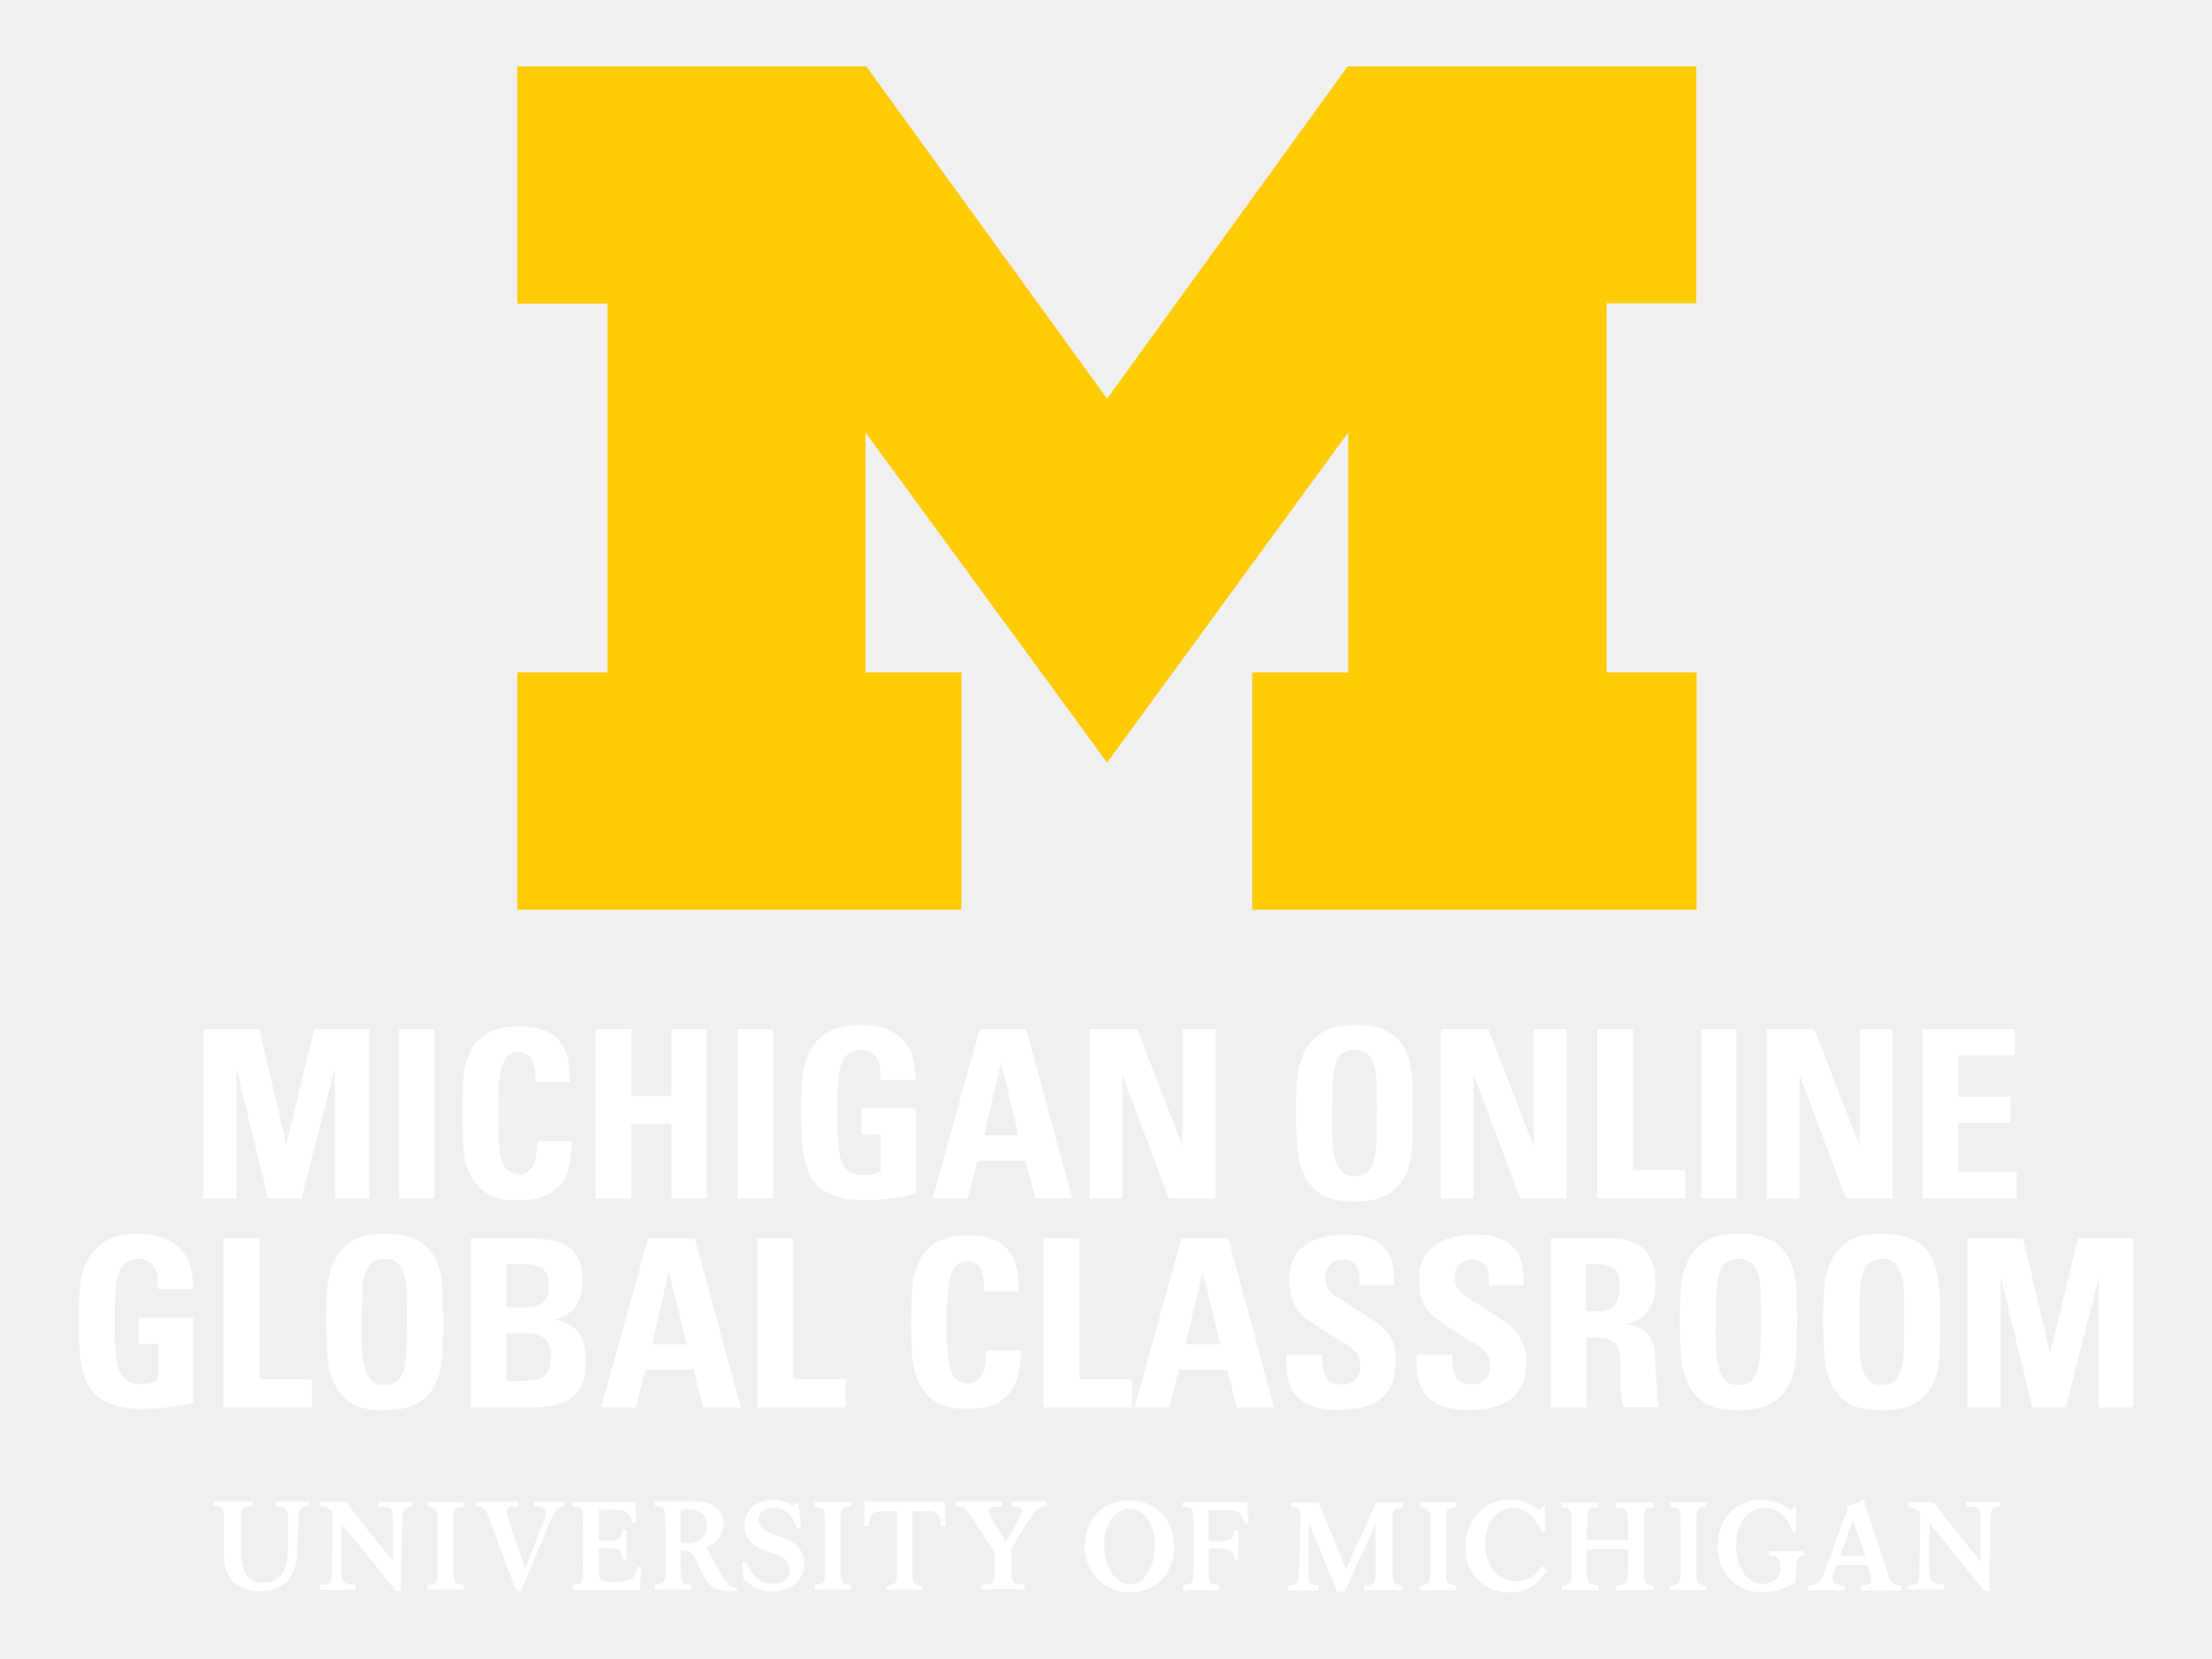
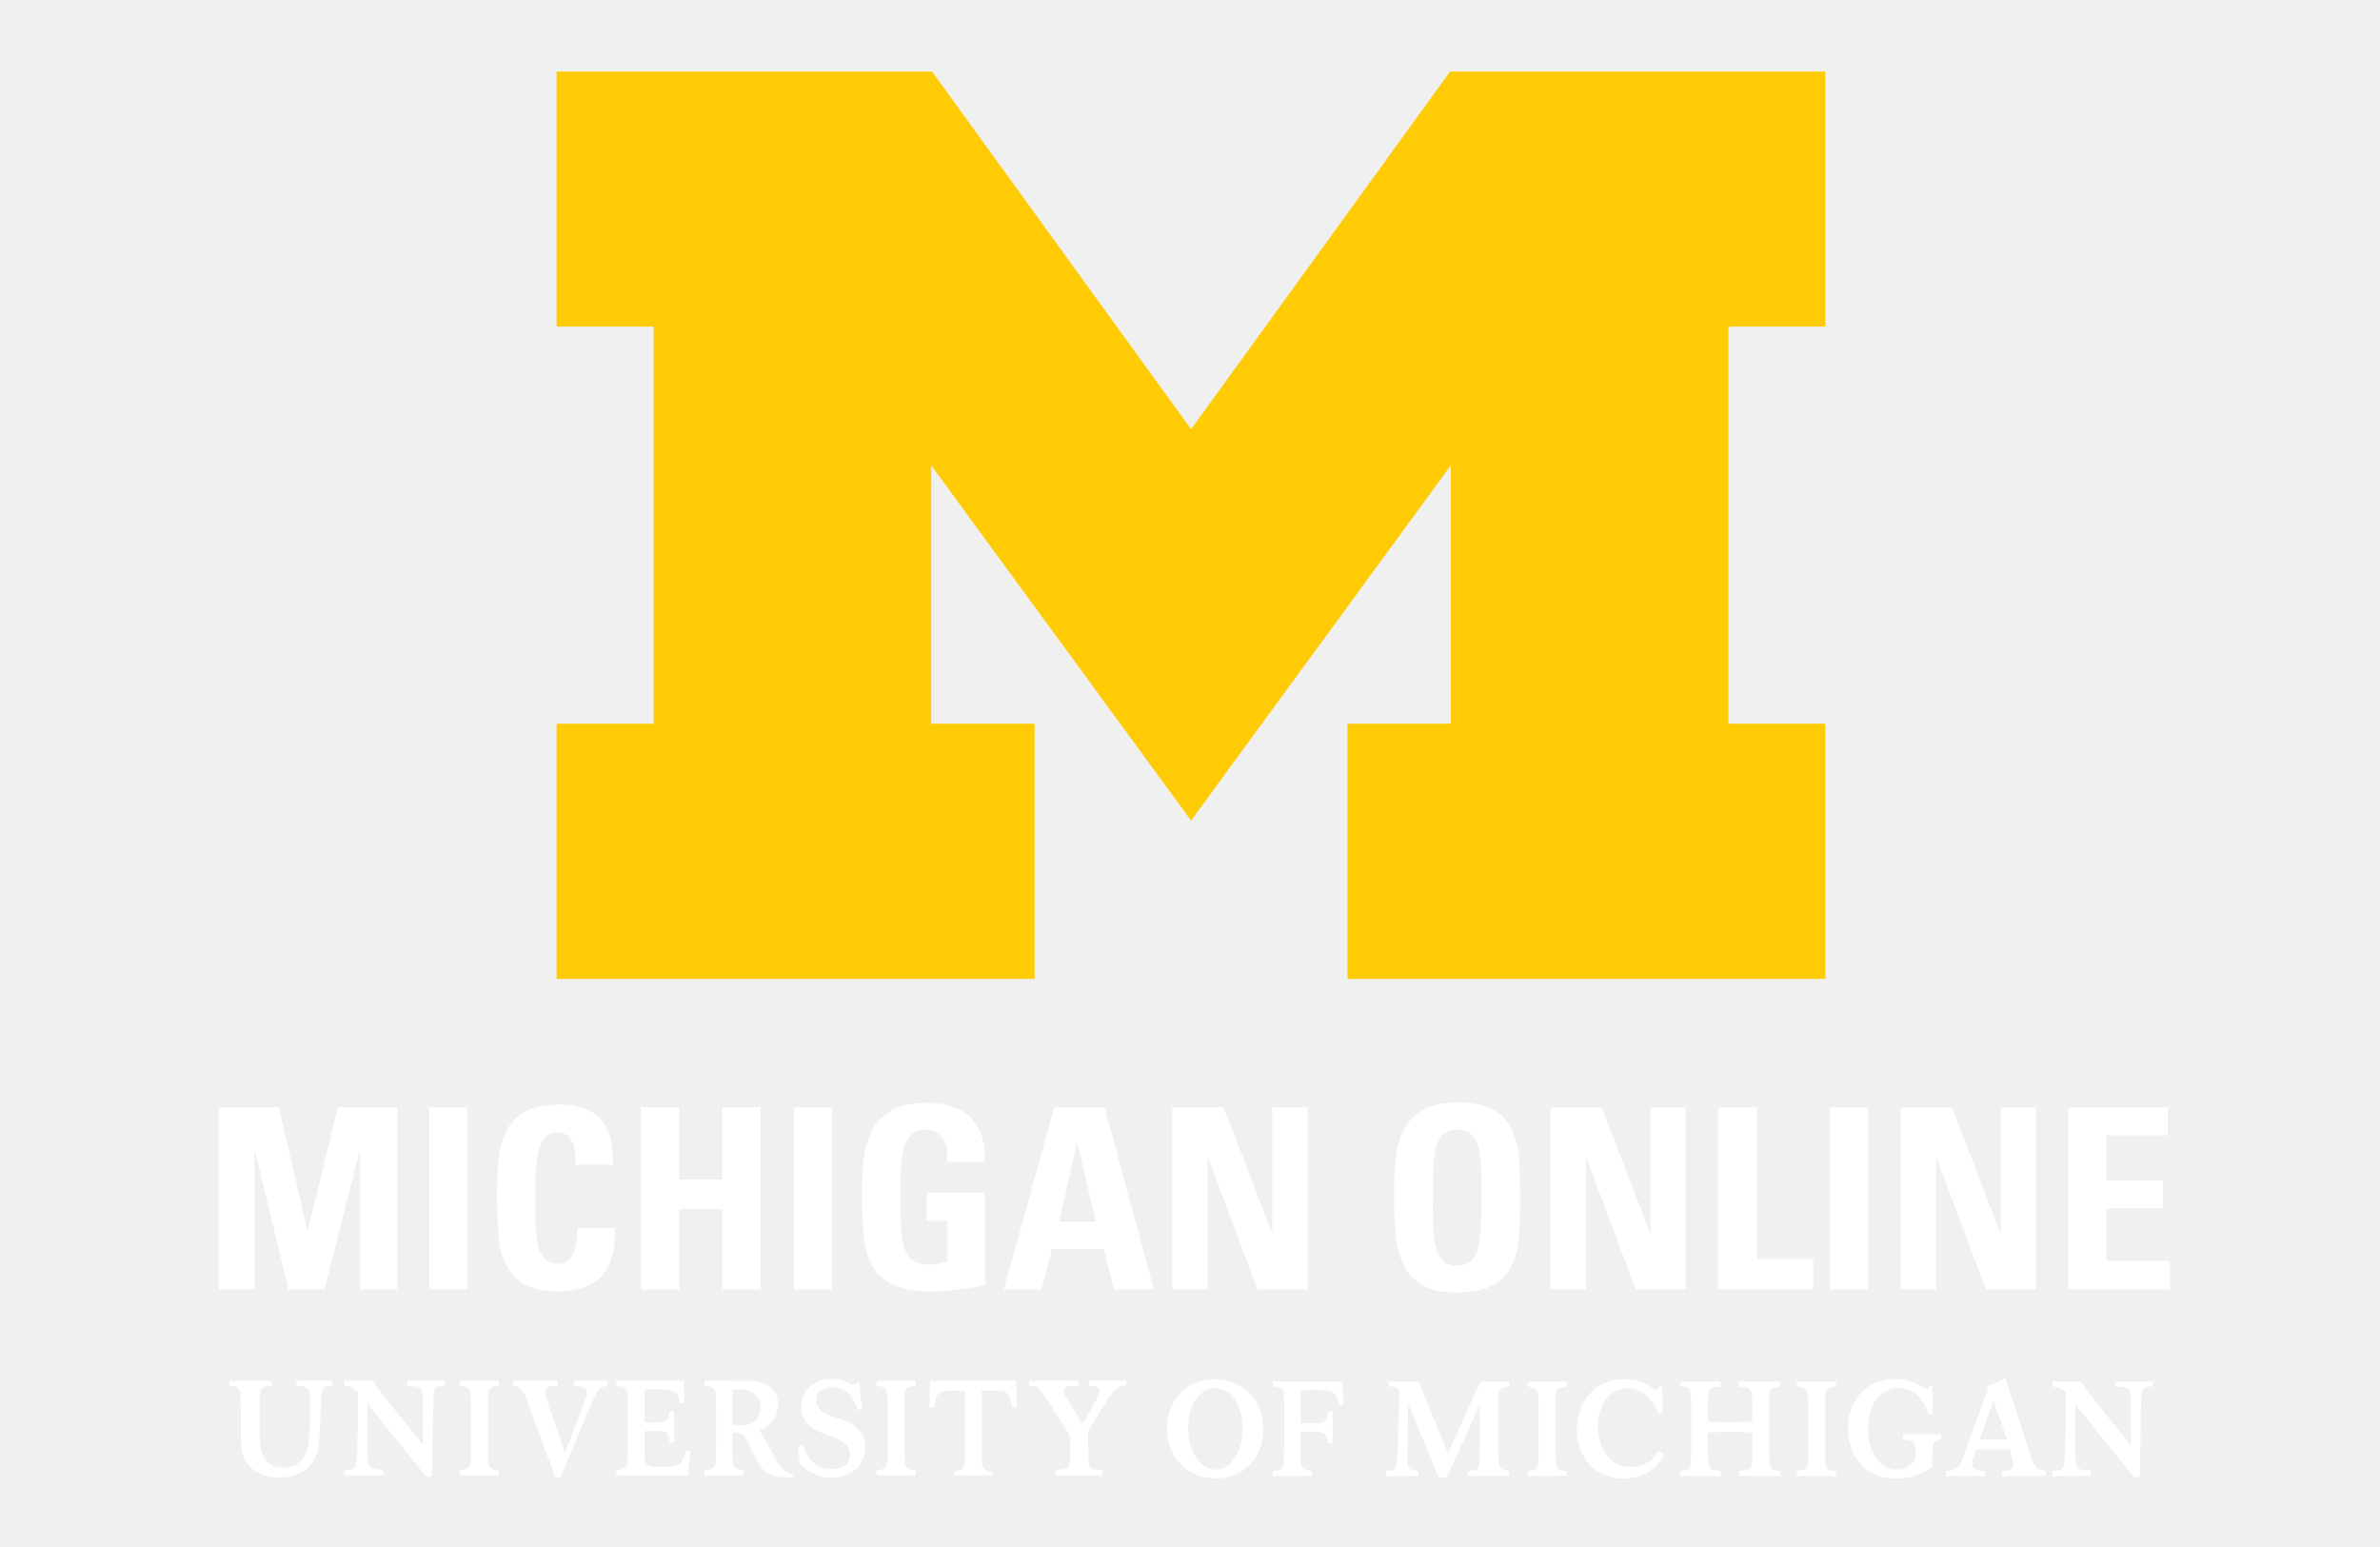
- <svg xmlns="http://www.w3.org/2000/svg" version="1.1" id="Layer_1" x="0px" y="0px" viewBox="0 0 80 60" style="enable-background:new 0 0 80 60;" xml:space="preserve">
-   <style type="text/css">
- 	.st0{fill:#FFFFFF;}
- 	.st1{fill:#FFCB05;}
- 	.st2{clip-path:url(#SVGID_00000012473835825574322270000007197727209048971940_);fill:#FFFFFF;}
- 	.st3{fill:#00274C;}
- 	.st4{clip-path:url(#SVGID_00000092446265012047554970000011127578023136625572_);fill:#00274C;}
- </style>
-   <g>
-     <path class="st0" d="M67.29,57.51v-0.17c0.22-0.02,0.38-0.03,0.38-0.21c0-0.06-0.02-0.13-0.04-0.19l-0.09-0.33h-1.12l-0.1,0.28   c-0.02,0.07-0.04,0.13-0.04,0.2c0,0.23,0.24,0.24,0.43,0.25v0.17h-1.31v-0.17c0.33-0.02,0.44-0.08,0.56-0.41l0.86-2.36l-0.05-0.08   c0.37-0.12,0.47-0.18,0.63-0.29c0.06,0.21,0.07,0.24,0.14,0.47l0.71,2.16c0.12,0.38,0.18,0.48,0.52,0.51v0.18H67.29z M67.01,54.96   l-0.46,1.32h0.91L67.01,54.96z M55.94,56.8c-0.14,0.23-0.48,0.79-1.36,0.79c-0.96,0-1.58-0.71-1.58-1.64c0-0.86,0.53-1.71,1.6-1.71   c0.57,0,0.86,0.24,1.05,0.38l0.22-0.2l0.02,0.96l-0.14,0.03c-0.05-0.19-0.14-0.33-0.34-0.56c-0.1-0.11-0.33-0.31-0.66-0.31   c-0.57,0-1.03,0.47-1.03,1.29c0,0.7,0.37,1.36,1.11,1.36c0.56,0,0.77-0.31,0.93-0.55L55.94,56.8z M56.48,57.51v-0.17   c0.36-0.03,0.36-0.11,0.36-0.41c0-0.11,0-0.23,0-0.34v-1.33c0-0.21,0-0.41-0.02-0.51c-0.01-0.19-0.1-0.22-0.36-0.24v-0.17h1.36   v0.17c-0.26,0.02-0.36,0.04-0.39,0.21c-0.02,0.11-0.03,0.34-0.03,0.53v0.44c0.28,0.02,0.47,0.02,0.73,0.02   c0.27,0,0.48-0.01,0.75-0.02v-0.54c0-0.58-0.01-0.6-0.44-0.64v-0.17h1.38v0.17c-0.37,0.04-0.37,0.05-0.37,0.65v1.34   c0,0.13,0,0.53,0.02,0.62c0.02,0.17,0.12,0.2,0.35,0.22v0.17h-1.38v-0.17c0.32-0.04,0.41-0.05,0.43-0.27   c0.01-0.09,0.01-0.21,0.01-0.44v-0.59c-0.25-0.01-0.46-0.02-0.72-0.02c-0.27,0-0.49,0.01-0.77,0.02v0.59   c0.01,0.66,0.02,0.66,0.43,0.7v0.18H56.48z M60.4,57.51v-0.17c0.31-0.04,0.38-0.08,0.38-0.41v-1.7c0-0.66,0-0.68-0.38-0.73v-0.17   h1.32v0.17c-0.37,0.04-0.37,0.05-0.37,0.73v1.29c0,0.11,0,0.47,0.01,0.56c0.02,0.2,0.11,0.24,0.36,0.26v0.17H60.4z M51.35,57.51   v-0.17c0.31-0.04,0.37-0.08,0.38-0.41v-1.7c0-0.66,0-0.68-0.38-0.73v-0.17h1.32v0.17c-0.38,0.04-0.38,0.05-0.38,0.73v1.29   c0,0.11,0.01,0.47,0.02,0.56c0.02,0.2,0.11,0.24,0.36,0.26v0.17H51.35z M49.34,57.51v-0.17c0.4-0.03,0.4-0.05,0.41-0.63v-1.6   l-1.11,2.45h-0.28l-1.02-2.48l-0.02,1.87c0,0.31,0.03,0.37,0.37,0.39v0.18h-1.1v-0.18c0.26-0.01,0.36-0.05,0.37-0.26   c0.01-0.09,0.02-0.36,0.03-0.53l0.04-1.33c0-0.11,0-0.26,0-0.37c0-0.32-0.06-0.34-0.34-0.34v-0.17h1l0.99,2.41l1.09-2.41h0.97v0.19   c-0.38,0.02-0.38,0.06-0.38,0.56v1.31c0,0.22,0,0.49,0.02,0.65c0.02,0.23,0.11,0.27,0.36,0.3v0.17L49.34,57.51L49.34,57.51z    M68.99,57.51v-0.17c0.26-0.02,0.36-0.02,0.4-0.2c0.04-0.21,0.06-2.1,0.06-2.43c-0.18-0.16-0.25-0.19-0.46-0.21v-0.17h0.96   c0.26,0.38,0.32,0.46,0.79,1.04l0.89,1.1v-1.43c0-0.5-0.02-0.53-0.52-0.55v-0.17h1.25v0.17c-0.35,0-0.38,0.07-0.38,0.59l-0.04,2.45   h-0.19l-0.29-0.36c-0.14-0.18-0.29-0.36-0.43-0.54l-1.25-1.55v1.65c0,0.51,0.04,0.53,0.52,0.58v0.18H68.99z M42.46,55.92   c0,1.1-0.75,1.67-1.59,1.67c-0.92,0-1.64-0.67-1.64-1.68c0-0.87,0.58-1.65,1.6-1.65C41.79,54.26,42.46,54.95,42.46,55.92   L42.46,55.92z M40.87,57.3c0.18,0,0.44-0.09,0.63-0.4c0.22-0.34,0.27-0.66,0.26-1.07c-0.01-0.41-0.13-0.76-0.36-1.01   c-0.1-0.11-0.3-0.26-0.57-0.26c-0.26,0-0.46,0.17-0.56,0.28c-0.23,0.25-0.33,0.61-0.33,1.02c0,0.41,0.05,0.73,0.29,1.07   C40.44,57.22,40.69,57.3,40.87,57.3L40.87,57.3z M42.78,57.33v0.18h1.32v-0.18c-0.33-0.03-0.37-0.07-0.38-0.41v-0.91h0.35   c0.36,0,0.54,0.04,0.56,0.39h0.16v-1.05h-0.16c-0.02,0.34-0.11,0.38-0.5,0.38h-0.42v-1.1c0.11-0.02,0.18-0.02,0.38-0.02   c0.63,0,0.82,0,0.91,0.49h0.16l-0.05-0.78h-2.33v0.17c0.23,0.02,0.33,0.04,0.36,0.18c0.02,0.1,0.03,0.45,0.03,0.58v1.12   c0,0.08-0.01,0.47-0.01,0.54C43.15,57.27,43.11,57.3,42.78,57.33L42.78,57.33z M15.45,57.49v-0.17c0.31-0.04,0.38-0.07,0.38-0.41   v-1.69c0-0.66,0-0.68-0.38-0.73v-0.17h1.32v0.17c-0.37,0.04-0.37,0.05-0.37,0.73v1.28c0,0.11,0,0.47,0.01,0.56   c0.02,0.2,0.11,0.24,0.36,0.26v0.17H15.45z M29.46,57.49v-0.17c0.31-0.04,0.38-0.07,0.38-0.41v-1.69c0-0.66,0-0.68-0.38-0.73v-0.17   h1.32v0.17c-0.38,0.04-0.38,0.05-0.38,0.73v1.28c0,0.11,0,0.47,0.02,0.56c0.02,0.2,0.11,0.24,0.36,0.26v0.17H29.46z M11.58,57.49   v-0.17c0.27-0.01,0.36-0.02,0.4-0.2c0.04-0.21,0.05-2.1,0.06-2.43c-0.17-0.16-0.25-0.19-0.46-0.21v-0.17h0.95   c0.26,0.38,0.33,0.46,0.79,1.05l0.89,1.1v-1.42c-0.01-0.51-0.02-0.53-0.53-0.55v-0.17h1.25v0.17c-0.34,0-0.38,0.08-0.38,0.59   l-0.05,2.46h-0.19l-0.28-0.36c-0.14-0.18-0.29-0.36-0.43-0.54l-1.26-1.55v1.65c0,0.51,0.04,0.53,0.52,0.58v0.18H11.58z    M26.83,56.49l0.16-0.02c0.18,0.52,0.47,0.8,0.95,0.8c0.34,0,0.63-0.14,0.63-0.48c0-0.36-0.34-0.5-0.5-0.57   c-0.12-0.05-0.26-0.09-0.39-0.14c-0.26-0.09-0.75-0.3-0.75-0.91c0-0.59,0.47-0.93,1.01-0.93c0.21,0,0.46,0.04,0.73,0.21l0.2-0.14   l0.1,0.95l-0.16,0.03c-0.05-0.21-0.1-0.3-0.22-0.47c-0.15-0.2-0.36-0.29-0.62-0.29c-0.34,0-0.53,0.16-0.53,0.41   c0,0.38,0.38,0.51,0.73,0.63c0.18,0.06,0.33,0.11,0.46,0.18c0.25,0.15,0.46,0.43,0.46,0.81c0,0.55-0.45,1-1.12,1   c-0.43,0-0.7-0.17-0.82-0.25l-0.26-0.19L26.83,56.49z M32.06,57.49v-0.14c0.29-0.01,0.38-0.11,0.38-0.36v-2.34h-0.4   c-0.36,0-0.6-0.01-0.62,0.55h-0.17l0.03-0.89h2.89l0.03,0.89h-0.17c-0.03-0.57-0.27-0.55-0.62-0.55H33v2.34   c0,0.25,0.08,0.36,0.37,0.36v0.14H32.06z M9.15,54.31v0.17c-0.42,0.03-0.42,0.04-0.43,0.72v0.75c0,0.39,0.01,0.72,0.21,1.02   c0.16,0.24,0.44,0.27,0.58,0.27c0.46,0,0.71-0.23,0.82-0.61c0.09-0.3,0.09-0.86,0.09-1.22c0-0.12,0-0.5,0-0.6   c-0.02-0.29-0.17-0.3-0.45-0.33V54.3h1.21v0.17c-0.3,0-0.36,0.07-0.38,0.38c0,0.07-0.04,0.96-0.04,1.09   c-0.01,0.24-0.02,0.48-0.08,0.71c-0.22,0.86-1.05,0.9-1.27,0.9c-0.18,0-0.54-0.03-0.83-0.23c-0.47-0.32-0.48-0.8-0.48-1.31v-0.72   c0-0.34,0-0.5-0.02-0.58c-0.03-0.2-0.12-0.24-0.36-0.25v-0.17H9.15z M20.42,54.31v0.17c-0.3,0.04-0.35,0.13-0.61,0.76l-0.97,2.31   h-0.17l-0.87-2.34c-0.21-0.61-0.24-0.68-0.56-0.73v-0.17h1.51v0.17c-0.26,0.01-0.42,0.02-0.42,0.2c0,0.09,0.02,0.17,0.11,0.44   l0.56,1.61l0.64-1.67c0.04-0.11,0.1-0.25,0.1-0.34c0-0.23-0.23-0.24-0.43-0.24v-0.17H20.42z M35.49,57.49v-0.17   c0.25-0.03,0.35-0.03,0.41-0.1c0.07-0.07,0.07-0.15,0.07-0.5v-0.56l-0.84-1.31c-0.23-0.34-0.23-0.35-0.54-0.37V54.3h1.65v0.18   c-0.33,0.01-0.48,0.02-0.48,0.17c0,0.09,0.06,0.19,0.14,0.32l0.48,0.8l0.45-0.79c0.08-0.16,0.13-0.25,0.13-0.32   c0-0.15-0.13-0.16-0.35-0.17V54.3h1.24v0.18c-0.32,0.01-0.41,0.11-0.77,0.7L36.58,56v0.66c0,0.58,0,0.62,0.48,0.65v0.17H35.49z    M23.14,57.49c0-0.23,0.04-0.61,0.07-0.82h-0.15c-0.11,0.57-0.43,0.54-0.89,0.54c-0.43,0-0.51-0.12-0.51-0.32v-0.89h0.34   c0.39,0,0.5,0.03,0.5,0.39h0.16v-1.05h-0.16c-0.03,0.28-0.09,0.38-0.5,0.38h-0.34v-1.12h0.39c0.54,0,0.73,0.04,0.8,0.47H23   l-0.02-0.75h-2.27v0.17c0.23,0.02,0.33,0.04,0.36,0.18c0.02,0.1,0.02,0.45,0.02,0.57v1.12c0,0.09,0,0.47-0.01,0.55   c-0.01,0.34-0.05,0.38-0.38,0.41v0.18H23.14z M65.25,56.1v0.17c-0.29,0.02-0.29,0.1-0.3,0.7v0.24c-0.24,0.15-0.59,0.37-1.22,0.37   c-1.09,0-1.61-0.83-1.61-1.66c0-1.02,0.69-1.68,1.55-1.68c0.54,0,0.86,0.21,1.12,0.36l0.16-0.19l0.02,0.99l-0.13,0.02   c-0.07-0.19-0.16-0.41-0.4-0.65c-0.11-0.1-0.31-0.23-0.63-0.23c-0.55,0-1.02,0.47-1.02,1.38c0,0.73,0.36,1.36,0.98,1.36   c0.36,0,0.54-0.25,0.55-0.27c0.06-0.08,0.07-0.16,0.07-0.3c-0.02-0.41-0.07-0.42-0.42-0.45V56.1H65.25z M24.62,55.78   c0.09,0.02,0.21,0.03,0.3,0.03c0.36,0,0.64-0.28,0.65-0.54c0.02-0.37-0.16-0.69-0.75-0.69c-0.08,0-0.13,0-0.2,0.01V55.78z    M24.62,56.47c0,0.73,0,0.83,0.39,0.84v0.18h-1.33v-0.18c0.34-0.03,0.38-0.08,0.39-0.43c0-0.13,0-0.28,0-0.41v-1.15   c0-0.38-0.01-0.52-0.02-0.62c-0.02-0.18-0.11-0.21-0.37-0.23v-0.17l1.44,0c0.79,0,1.04,0.37,1.04,0.82c0,0.3-0.19,0.7-0.63,0.84   l0.56,0.98c0.2,0.38,0.31,0.46,0.57,0.5v0.11c-0.07,0-0.14,0.01-0.21,0.01c-0.6,0-0.84-0.21-1.09-0.74l-0.18-0.37   c-0.19-0.4-0.25-0.38-0.55-0.38L24.62,56.47L24.62,56.47z M24.62,56.47" />
-     <path class="st1" d="M40.04,27.58L31.3,15.64v8.68h3.47v8.58H18.71v-8.58h3.26V10.98h-3.26V2.4h12.62l8.71,12.02L48.74,2.4h12.61   v8.57H58.1v13.35h3.26v8.58H45.29v-8.58h3.47v-8.68L40.04,27.58z M40.04,27.58" />
-     <path class="st0" d="M12.11,43.34v-4.72l-1.2,4.72H9.69l-1.14-4.72v4.72H7.35v-6.12h2.03l0.97,4.16l1.02-4.16h1.99v6.12H12.11z    M12.11,43.34" />
-     <rect x="14.43" y="37.22" class="st0" width="1.28" height="6.12" />
-     <path class="st0" d="M20.67,41.46c0,1.3-0.64,1.95-1.91,1.95c-0.49,0-0.87-0.08-1.14-0.25C17.35,43,17.14,42.77,17,42.48   c-0.14-0.29-0.22-0.62-0.25-1c-0.02-0.38-0.04-0.78-0.04-1.2c0-0.43,0.02-0.84,0.04-1.22c0.03-0.39,0.11-0.72,0.25-1.01   c0.14-0.29,0.34-0.52,0.63-0.68c0.28-0.17,0.68-0.25,1.2-0.25c1.18,0,1.78,0.6,1.78,1.81v0.21h-1.25v-0.13   c0-0.64-0.2-0.96-0.61-0.96c-0.18,0-0.32,0.05-0.41,0.17c-0.1,0.11-0.17,0.27-0.22,0.47c-0.05,0.2-0.08,0.45-0.09,0.73   c-0.01,0.28-0.01,0.6-0.01,0.95c0,0.3,0.01,0.58,0.01,0.84c0.01,0.25,0.04,0.48,0.09,0.67c0.05,0.19,0.12,0.34,0.23,0.43   c0.11,0.09,0.25,0.15,0.42,0.16c0.16,0,0.28-0.04,0.36-0.12c0.09-0.08,0.15-0.18,0.19-0.3c0.05-0.12,0.07-0.26,0.09-0.4   c0.01-0.14,0.02-0.27,0.02-0.38h1.26V41.46z M20.67,41.46" />
-     <path class="st0" d="M24.28,43.34v-2.7h-1.45v2.7h-1.29v-6.12h1.29v2.42h1.45v-2.42h1.29v6.12H24.28z M24.28,43.34" />
-     <rect x="26.68" y="37.22" class="st0" width="1.28" height="6.12" />
-     <path class="st0" d="M32.64,43.28c-0.22,0.04-0.43,0.07-0.66,0.09c-0.23,0.02-0.45,0.03-0.67,0.04c-0.2,0-0.41-0.02-0.62-0.04   c-0.21-0.03-0.41-0.08-0.6-0.16c-0.19-0.08-0.36-0.18-0.51-0.32c-0.15-0.13-0.26-0.3-0.35-0.52c-0.05-0.12-0.09-0.25-0.12-0.39   c-0.04-0.14-0.06-0.29-0.08-0.46c-0.02-0.17-0.03-0.36-0.04-0.58c-0.01-0.21-0.02-0.46-0.02-0.75c0-0.41,0.02-0.8,0.05-1.17   c0.03-0.38,0.12-0.71,0.27-1c0.15-0.29,0.37-0.53,0.65-0.69c0.29-0.17,0.68-0.26,1.19-0.26c0.63,0,1.12,0.16,1.46,0.47   c0.34,0.32,0.51,0.77,0.52,1.36v0.16h-1.27v-0.3c0-0.25-0.07-0.44-0.2-0.58c-0.14-0.14-0.31-0.21-0.52-0.21   c-0.2,0-0.36,0.05-0.47,0.16c-0.11,0.11-0.19,0.25-0.25,0.44c-0.05,0.19-0.09,0.41-0.1,0.66c-0.01,0.25-0.02,0.53-0.02,0.83v0.26   c0,0.33,0,0.62,0.02,0.89c0.01,0.27,0.05,0.49,0.1,0.69c0.06,0.19,0.15,0.34,0.28,0.44c0.13,0.1,0.3,0.16,0.52,0.16   c0.23,0,0.45-0.04,0.65-0.12v-1.35h-0.7v-0.95h1.97v3.1L32.64,43.28z M32.64,43.28" />
-     <path class="st0" d="M37.44,43.34l-0.34-1.36h-1.75l-0.35,1.36h-1.27l1.7-6.12h1.69l1.66,6.12H37.44z M36.2,38.4l-0.6,2.66h1.23   L36.2,38.4z M36.2,38.4" />
-     <path class="st0" d="M42.27,43.34l-1.68-4.47v4.47h-1.18v-6.12h1.72l1.64,4.24v-4.24h1.19v6.12H42.27z M42.27,43.34" />
-     <path class="st0" d="M51.1,40.24c0,0.45-0.01,0.88-0.03,1.26c-0.02,0.39-0.11,0.73-0.25,1.03c-0.14,0.29-0.36,0.52-0.64,0.68   c-0.29,0.16-0.7,0.24-1.23,0.25c-0.5,0-0.89-0.09-1.16-0.26c-0.27-0.18-0.48-0.41-0.62-0.7c-0.14-0.29-0.23-0.64-0.25-1.04   c-0.03-0.4-0.05-0.82-0.05-1.25c0-0.42,0.01-0.82,0.05-1.2c0.03-0.38,0.13-0.71,0.27-1c0.15-0.29,0.36-0.51,0.64-0.68   c0.28-0.16,0.66-0.25,1.15-0.26c0.52,0,0.92,0.08,1.21,0.24c0.29,0.16,0.5,0.38,0.64,0.67c0.14,0.29,0.22,0.62,0.25,1   C51.09,39.35,51.1,39.77,51.1,40.24L51.1,40.24z M49.8,40.14c0-0.33,0-0.62-0.01-0.89c0-0.27-0.03-0.49-0.08-0.68   c-0.05-0.19-0.13-0.33-0.24-0.44c-0.11-0.11-0.27-0.16-0.48-0.16c-0.2,0-0.36,0.05-0.46,0.14c-0.11,0.09-0.19,0.25-0.25,0.45   c-0.06,0.2-0.09,0.46-0.09,0.76c0,0.3-0.01,0.66-0.02,1.07c0,0.35,0,0.65,0.02,0.92c0.01,0.27,0.05,0.49,0.11,0.67   c0.06,0.18,0.14,0.32,0.24,0.41c0.1,0.09,0.24,0.14,0.44,0.15c0.2,0,0.36-0.05,0.47-0.15c0.11-0.09,0.2-0.25,0.25-0.45   c0.05-0.2,0.08-0.45,0.09-0.75C49.79,40.91,49.8,40.56,49.8,40.14L49.8,40.14z M49.8,40.14" />
-     <path class="st0" d="M54.98,43.34l-1.68-4.47v4.47h-1.19v-6.12h1.72l1.64,4.24v-4.24h1.19v6.12H54.98z M54.98,43.34" />
-     <path class="st0" d="M57.76,43.34v-6.12h1.3v5.1h1.9v1.02H57.76z M57.76,43.34" />
-     <rect x="61.52" y="37.22" class="st0" width="1.28" height="6.12" />
-     <path class="st0" d="M66.76,43.34l-1.68-4.47v4.47h-1.18v-6.12h1.72l1.64,4.24v-4.24h1.19v6.12H66.76z M66.76,43.34" />
-     <path class="st0" d="M69.53,43.34v-6.12h3.34v0.94h-2.06v1.51h1.9v0.94h-1.9v1.77h2.13v0.96H69.53z M69.53,43.34" />
-     <path class="st0" d="M6.51,50.83c-0.22,0.04-0.43,0.07-0.66,0.09c-0.23,0.02-0.45,0.04-0.67,0.04c-0.2,0-0.41-0.01-0.62-0.04   c-0.21-0.03-0.41-0.08-0.6-0.16c-0.19-0.08-0.36-0.18-0.51-0.31c-0.14-0.13-0.26-0.31-0.35-0.53c-0.04-0.12-0.09-0.25-0.12-0.39   c-0.04-0.13-0.06-0.29-0.08-0.46c-0.02-0.17-0.03-0.36-0.04-0.57c-0.01-0.22-0.02-0.47-0.02-0.75c0-0.41,0.02-0.8,0.05-1.17   c0.03-0.37,0.12-0.71,0.27-1c0.15-0.29,0.37-0.52,0.66-0.7c0.29-0.17,0.68-0.25,1.18-0.26c0.63,0,1.12,0.16,1.46,0.48   c0.34,0.32,0.51,0.77,0.52,1.36v0.16H5.71v-0.3c0-0.24-0.07-0.43-0.2-0.58c-0.13-0.14-0.31-0.21-0.52-0.21   c-0.2,0-0.36,0.05-0.47,0.16c-0.11,0.11-0.2,0.26-0.25,0.44c-0.06,0.19-0.09,0.41-0.1,0.66c-0.01,0.26-0.01,0.53-0.01,0.83v0.26   c0,0.33,0,0.62,0.01,0.89c0.01,0.27,0.05,0.5,0.1,0.69c0.06,0.19,0.15,0.34,0.28,0.44c0.13,0.1,0.31,0.16,0.52,0.16   c0.23,0,0.44-0.04,0.65-0.12V48.6h-0.7v-0.95h1.97v3.1L6.51,50.83z M6.51,50.83" />
-     <path class="st0" d="M8.08,50.9v-6.12h1.3v5.1h1.9v1.02H8.08z M8.08,50.9" />
-     <path class="st0" d="M16.03,47.8c0,0.45-0.01,0.87-0.04,1.26c-0.02,0.39-0.11,0.73-0.25,1.02c-0.14,0.3-0.36,0.52-0.64,0.68   c-0.29,0.16-0.7,0.24-1.23,0.25c-0.5,0-0.89-0.09-1.16-0.26c-0.27-0.18-0.48-0.41-0.62-0.71c-0.14-0.29-0.23-0.64-0.25-1.04   c-0.03-0.4-0.05-0.82-0.05-1.25c0-0.43,0.01-0.83,0.05-1.2c0.03-0.38,0.13-0.71,0.27-1c0.15-0.29,0.36-0.52,0.64-0.68   c0.28-0.16,0.66-0.25,1.15-0.25c0.52,0,0.92,0.08,1.21,0.24c0.29,0.16,0.5,0.38,0.64,0.67c0.14,0.29,0.22,0.62,0.25,1   C16.01,46.9,16.03,47.32,16.03,47.8L16.03,47.8z M14.72,47.7c0-0.33,0-0.63-0.01-0.89c0-0.27-0.03-0.49-0.08-0.68   c-0.05-0.18-0.13-0.33-0.24-0.44c-0.11-0.11-0.27-0.16-0.48-0.16c-0.2,0-0.36,0.05-0.47,0.14c-0.11,0.1-0.19,0.25-0.25,0.45   c-0.06,0.2-0.09,0.46-0.09,0.76c0,0.3-0.01,0.66-0.02,1.08c0,0.34,0,0.65,0.02,0.91c0.01,0.27,0.05,0.49,0.11,0.67   c0.06,0.18,0.14,0.32,0.24,0.41c0.1,0.09,0.24,0.14,0.44,0.14c0.2,0,0.36-0.05,0.47-0.14c0.11-0.1,0.2-0.25,0.25-0.45   c0.05-0.2,0.08-0.45,0.09-0.75C14.71,48.47,14.72,48.11,14.72,47.7L14.72,47.7z M14.72,47.7" />
-     <path class="st0" d="M21.19,49.23c0,0.33-0.04,0.6-0.14,0.82c-0.09,0.21-0.22,0.38-0.39,0.51c-0.17,0.12-0.37,0.21-0.6,0.26   c-0.24,0.05-0.49,0.08-0.78,0.08h-2.25v-6.12h2.1c0.26,0,0.52,0.02,0.75,0.06c0.24,0.04,0.45,0.11,0.62,0.22   c0.17,0.11,0.32,0.26,0.42,0.46c0.11,0.2,0.16,0.47,0.15,0.8c0,0.79-0.35,1.25-1.04,1.4c0.4,0.06,0.69,0.21,0.87,0.45   C21.1,48.4,21.19,48.76,21.19,49.23L21.19,49.23z M19.85,46.48c0-0.2-0.03-0.36-0.1-0.46c-0.07-0.11-0.16-0.18-0.28-0.22   c-0.12-0.04-0.25-0.06-0.4-0.07c-0.15,0-0.3-0.01-0.46-0.01h-0.29v1.56h0.72c0.27,0,0.46-0.06,0.6-0.18   c0.14-0.12,0.21-0.3,0.21-0.54V46.48z M19.92,49.07c0-0.18-0.02-0.32-0.06-0.43c-0.04-0.11-0.1-0.2-0.2-0.26   c-0.09-0.06-0.19-0.11-0.31-0.13c-0.12-0.02-0.27-0.04-0.44-0.04h-0.59v1.74h0.36c0.19,0,0.35-0.01,0.5-0.02   c0.14-0.01,0.28-0.04,0.39-0.09c0.11-0.05,0.2-0.14,0.25-0.26C19.88,49.46,19.91,49.29,19.92,49.07L19.92,49.07z M19.92,49.07" />
-     <path class="st0" d="M25.43,50.9l-0.34-1.36h-1.75L23,50.9h-1.26l1.7-6.12h1.69l1.66,6.12H25.43z M24.19,45.96l-0.6,2.66h1.24   L24.19,45.96z M24.19,45.96" />
-     <path class="st0" d="M27.38,50.9v-6.12h1.3v5.1h1.9v1.02H27.38z M27.38,50.9" />
-     <path class="st0" d="M36.91,49.01c0,1.3-0.64,1.95-1.91,1.95c-0.49,0-0.87-0.08-1.14-0.25c-0.27-0.16-0.48-0.39-0.62-0.68   c-0.14-0.29-0.22-0.62-0.25-1c-0.02-0.38-0.04-0.77-0.04-1.19c0-0.43,0.02-0.84,0.04-1.22c0.03-0.38,0.11-0.72,0.25-1.01   c0.14-0.29,0.34-0.52,0.63-0.68c0.28-0.16,0.68-0.25,1.19-0.25c1.18,0,1.78,0.61,1.78,1.82v0.21h-1.25v-0.14   c0-0.64-0.2-0.96-0.61-0.96c-0.18,0-0.32,0.06-0.41,0.17c-0.1,0.11-0.17,0.27-0.22,0.48c-0.05,0.2-0.08,0.45-0.09,0.73   c-0.01,0.29-0.02,0.6-0.02,0.95c0,0.3,0,0.59,0.02,0.84c0.01,0.25,0.04,0.48,0.09,0.67c0.05,0.19,0.12,0.34,0.23,0.43   c0.11,0.1,0.25,0.15,0.42,0.16c0.16,0,0.28-0.04,0.36-0.12c0.09-0.08,0.15-0.18,0.2-0.3c0.05-0.12,0.08-0.26,0.09-0.4   c0.01-0.14,0.02-0.27,0.02-0.38h1.27V49.01z M36.91,49.01" />
-     <path class="st0" d="M37.74,50.9v-6.12h1.3v5.1h1.9v1.02H37.74z M37.74,50.9" />
-     <path class="st0" d="M44.73,50.9l-0.34-1.36h-1.75l-0.35,1.36h-1.26l1.7-6.12h1.69l1.66,6.12H44.73z M43.49,45.96l-0.6,2.66h1.24   L43.49,45.96z M43.49,45.96" />
-     <path class="st0" d="M50.48,49.24c0,0.33-0.05,0.61-0.15,0.84c-0.1,0.23-0.25,0.41-0.44,0.54c-0.19,0.14-0.41,0.23-0.66,0.29   c-0.25,0.05-0.53,0.09-0.85,0.09c-0.28,0-0.53-0.03-0.76-0.09c-0.23-0.06-0.42-0.15-0.59-0.29c-0.16-0.13-0.29-0.3-0.37-0.5   c-0.09-0.2-0.13-0.44-0.14-0.74v-0.39h1.3v0.16c0,0.32,0.05,0.55,0.16,0.7c0.11,0.14,0.29,0.21,0.54,0.22   c0.21,0,0.38-0.06,0.5-0.18c0.12-0.12,0.18-0.29,0.18-0.5c0-0.16-0.04-0.31-0.11-0.42c-0.07-0.11-0.19-0.22-0.36-0.33l-0.71-0.43   c-0.24-0.14-0.45-0.28-0.62-0.41c-0.17-0.12-0.31-0.25-0.43-0.39c-0.12-0.13-0.2-0.29-0.25-0.46c-0.05-0.17-0.08-0.38-0.09-0.62   c-0.01-0.3,0.04-0.57,0.14-0.78c0.1-0.21,0.25-0.39,0.44-0.52c0.19-0.13,0.41-0.23,0.64-0.29c0.24-0.06,0.5-0.09,0.79-0.09   c1.19,0,1.78,0.52,1.78,1.56v0.28h-1.25v-0.15c0-0.53-0.21-0.79-0.62-0.79c-0.18,0-0.34,0.06-0.45,0.19   c-0.11,0.12-0.17,0.29-0.17,0.49c0,0.28,0.14,0.5,0.41,0.67l1.21,0.77c0.16,0.11,0.3,0.2,0.42,0.3c0.12,0.1,0.21,0.21,0.29,0.33   c0.07,0.13,0.13,0.26,0.18,0.4C50.47,48.86,50.49,49.03,50.48,49.24L50.48,49.24z M50.48,49.24" />
-     <path class="st0" d="M55.2,49.24c0,0.33-0.05,0.61-0.15,0.84c-0.1,0.23-0.25,0.41-0.44,0.54c-0.19,0.14-0.41,0.23-0.66,0.29   c-0.25,0.05-0.53,0.09-0.85,0.09c-0.28,0-0.54-0.03-0.77-0.09c-0.23-0.06-0.42-0.15-0.58-0.29c-0.16-0.13-0.29-0.3-0.38-0.5   c-0.09-0.2-0.13-0.44-0.14-0.74v-0.39h1.3v0.16c0,0.32,0.05,0.55,0.16,0.7c0.11,0.14,0.29,0.21,0.53,0.22   c0.21,0,0.38-0.06,0.5-0.18c0.12-0.12,0.18-0.29,0.18-0.5c0-0.16-0.04-0.31-0.11-0.42c-0.07-0.11-0.2-0.22-0.37-0.33l-0.71-0.43   c-0.24-0.14-0.45-0.28-0.62-0.41c-0.17-0.12-0.32-0.25-0.43-0.39c-0.12-0.13-0.2-0.29-0.25-0.46c-0.05-0.17-0.08-0.38-0.09-0.62   c0-0.3,0.04-0.57,0.14-0.78c0.1-0.21,0.25-0.39,0.44-0.52c0.19-0.13,0.41-0.23,0.64-0.29c0.23-0.06,0.5-0.09,0.78-0.09   c1.19,0,1.78,0.52,1.78,1.56v0.28h-1.25v-0.15c0-0.53-0.21-0.79-0.62-0.79c-0.19,0-0.34,0.06-0.45,0.19   c-0.11,0.12-0.17,0.29-0.17,0.49c0,0.28,0.14,0.5,0.42,0.67l1.21,0.77c0.16,0.11,0.3,0.2,0.41,0.3c0.12,0.1,0.21,0.21,0.29,0.33   c0.07,0.13,0.13,0.26,0.18,0.4C55.18,48.86,55.2,49.03,55.2,49.24L55.2,49.24z M55.2,49.24" />
-     <path class="st0" d="M58.74,50.9c-0.07-0.15-0.11-0.28-0.12-0.39c0-0.11-0.01-0.23-0.01-0.37v-0.8c0-0.18-0.02-0.34-0.04-0.46   c-0.03-0.12-0.08-0.22-0.15-0.3c-0.07-0.07-0.17-0.12-0.3-0.16c-0.13-0.03-0.3-0.05-0.5-0.05h-0.24v2.53h-1.29v-6.12h2.11   c0.25,0,0.47,0.03,0.67,0.08c0.2,0.05,0.38,0.14,0.52,0.26c0.15,0.12,0.27,0.29,0.35,0.5c0.09,0.21,0.13,0.47,0.13,0.78   c0,0.44-0.09,0.78-0.27,1.02c-0.18,0.24-0.46,0.4-0.84,0.46c0.28,0.04,0.5,0.1,0.65,0.2c0.14,0.1,0.25,0.22,0.32,0.38   c0.07,0.15,0.11,0.33,0.12,0.54c0.01,0.21,0.03,0.44,0.04,0.7l0.03,0.43c0.01,0.12,0.02,0.25,0.02,0.38   c0.01,0.13,0.03,0.26,0.07,0.38H58.74z M58.58,46.55c0-0.2-0.02-0.35-0.06-0.46c-0.04-0.11-0.11-0.19-0.2-0.24   c-0.09-0.05-0.2-0.09-0.33-0.11c-0.13-0.02-0.28-0.02-0.45-0.02h-0.18v1.7h0.31c0.15,0,0.29-0.01,0.4-0.04   c0.11-0.02,0.21-0.07,0.28-0.13c0.07-0.07,0.12-0.16,0.16-0.27C58.55,46.87,58.57,46.72,58.58,46.55L58.58,46.55z M58.58,46.55" />
-     <path class="st0" d="M64.99,47.8c0,0.45-0.01,0.87-0.04,1.26c-0.02,0.39-0.1,0.73-0.25,1.02c-0.14,0.3-0.35,0.52-0.64,0.68   c-0.29,0.16-0.7,0.24-1.23,0.25c-0.5,0-0.89-0.09-1.16-0.26c-0.28-0.18-0.48-0.41-0.62-0.71c-0.14-0.29-0.23-0.64-0.25-1.04   c-0.03-0.4-0.05-0.82-0.05-1.25c0-0.43,0.02-0.83,0.05-1.2c0.03-0.38,0.13-0.71,0.27-1c0.15-0.29,0.36-0.52,0.64-0.68   c0.28-0.16,0.66-0.25,1.15-0.25c0.52,0,0.92,0.08,1.21,0.24c0.29,0.16,0.5,0.38,0.64,0.67c0.14,0.29,0.22,0.62,0.25,1   C64.98,46.9,64.99,47.32,64.99,47.8L64.99,47.8z M63.69,47.7c0-0.33,0-0.63-0.01-0.89c0-0.27-0.03-0.49-0.08-0.68   c-0.05-0.18-0.13-0.33-0.24-0.44c-0.11-0.11-0.27-0.16-0.48-0.16c-0.2,0-0.36,0.05-0.47,0.14c-0.11,0.1-0.19,0.25-0.25,0.45   c-0.05,0.2-0.09,0.46-0.09,0.76c0,0.3-0.01,0.66-0.02,1.08c0,0.34,0,0.65,0.02,0.91c0.01,0.27,0.05,0.49,0.11,0.67   c0.06,0.18,0.15,0.32,0.24,0.41c0.1,0.09,0.24,0.14,0.44,0.14c0.2,0,0.36-0.05,0.47-0.14c0.11-0.1,0.2-0.25,0.25-0.45   c0.05-0.2,0.08-0.45,0.09-0.75C63.68,48.47,63.69,48.11,63.69,47.7L63.69,47.7z M63.69,47.7" />
-     <path class="st0" d="M70.17,47.8c0,0.45-0.01,0.87-0.03,1.26c-0.02,0.39-0.1,0.73-0.25,1.02c-0.14,0.3-0.36,0.52-0.64,0.68   c-0.29,0.16-0.7,0.24-1.23,0.25c-0.5,0-0.88-0.09-1.16-0.26c-0.28-0.18-0.49-0.41-0.63-0.71c-0.14-0.29-0.22-0.64-0.25-1.04   c-0.03-0.4-0.04-0.82-0.05-1.25c0-0.43,0.02-0.83,0.05-1.2c0.04-0.38,0.13-0.71,0.27-1c0.15-0.29,0.36-0.52,0.63-0.68   c0.28-0.16,0.66-0.25,1.16-0.25c0.52,0,0.92,0.08,1.21,0.24c0.29,0.16,0.5,0.38,0.64,0.67c0.13,0.29,0.21,0.62,0.24,1   C70.16,46.9,70.17,47.32,70.17,47.8L70.17,47.8z M68.87,47.7c0-0.33,0-0.63-0.01-0.89c0-0.27-0.04-0.49-0.09-0.68   c-0.05-0.18-0.13-0.33-0.23-0.44c-0.11-0.11-0.27-0.16-0.48-0.16c-0.2,0-0.36,0.05-0.46,0.14c-0.11,0.1-0.19,0.25-0.25,0.45   c-0.06,0.2-0.09,0.46-0.09,0.76c-0.01,0.3-0.01,0.66-0.02,1.08c0,0.34,0.01,0.65,0.02,0.91c0.01,0.27,0.05,0.49,0.11,0.67   c0.06,0.18,0.14,0.32,0.24,0.41c0.09,0.09,0.24,0.14,0.44,0.14c0.2,0,0.36-0.05,0.47-0.14c0.11-0.1,0.19-0.25,0.25-0.45   c0.05-0.2,0.08-0.45,0.09-0.75C68.86,48.47,68.87,48.11,68.87,47.7L68.87,47.7z M68.87,47.7" />
-     <path class="st0" d="M75.91,50.9v-4.72l-1.19,4.72h-1.22l-1.14-4.72v4.72h-1.21v-6.12h2.02l0.97,4.16l1.02-4.16h1.99v6.12H75.91z    M75.91,50.9" />
-   </g>
+ <svg xmlns="http://www.w3.org/2000/svg" id="a" viewBox="0 0 80 52">
+   <path d="m67.294,49.615v-.171c.219-.016.383-.032.383-.207,0-.063-.016-.133-.035-.188l-.094-.328h-1.125l-.098.277c-.019.067-.039.129-.039.196,0,.226.239.242.434.25v.171h-1.313v-.171c.333-.016.442-.082.563-.414l.859-2.36-.046-.078c.367-.121.472-.176.628-.293.063.215.071.242.141.469l.707,2.16c.125.383.184.477.52.512v.175h-1.485Zm-.285-2.55l-.465,1.316h.914l-.449-1.316Zm-11.07,1.843c-.141.227-.477.793-1.356.793-.957,0-1.578-.707-1.578-1.636,0-.86.528-1.707,1.602-1.707.566,0,.863.238,1.047.382l.218-.199.016.961-.141.031c-.054-.187-.136-.335-.343-.558-.098-.106-.332-.313-.664-.313-.575,0-1.028.469-1.028,1.293,0,.7.371,1.356,1.106,1.356.558,0,.769-.309.933-.547l.188.144Zm.539.707v-.171c.359-.032.363-.11.363-.414.004-.114.004-.227.004-.34v-1.332c0-.207,0-.414-.016-.512-.015-.191-.105-.219-.355-.238v-.172h1.363v.172c-.265.023-.363.035-.394.207-.024.105-.032.34-.032.531v.437c.278.016.469.02.735.02.269,0,.484-.008.754-.02v-.535c-.004-.578-.008-.601-.442-.64v-.172h1.379v.172c-.367.043-.367.047-.367.652v1.34c0,.125.004.527.016.621.023.168.117.199.351.223v.171h-1.379v-.171c.321-.036.407-.047.434-.266.008-.094.008-.211.008-.441v-.586c-.25-.008-.461-.02-.723-.02-.273,0-.488.008-.766.02v.586c.008.66.016.66.426.703v.175h-1.359Zm3.922,0v-.171c.312-.043.375-.079.379-.411v-1.695c-.004-.66-.004-.68-.379-.73v-.172h1.32v.172c-.371.035-.371.05-.371.73v1.285c0,.114.004.469.012.563.023.195.113.238.359.258v.171h-1.32Zm-9.055,0v-.171c.309-.043.371-.079.375-.411v-1.695c-.004-.66-.004-.68-.375-.73v-.172h1.316v.172c-.375.035-.375.05-.375.73v1.285c0,.114.008.469.016.563.023.195.113.238.359.258v.171h-1.316Zm-2.008,0v-.171c.403-.028.403-.047.41-.633v-1.602l-1.113,2.446h-.281l-1.02-2.481-.023,1.871c0,.313.035.371.371.395v.175h-1.102v-.175c.258-.012.356-.047.371-.262.012-.086.024-.356.032-.531l.043-1.328c.004-.106.004-.258.004-.371,0-.317-.063-.34-.344-.34v-.172h.996l.992,2.41,1.09-2.41h.969v.187c-.379.024-.383.063-.379.559v1.308c0,.219.004.489.015.653.02.23.11.273.364.297v.172h-1.395v.003Zm19.649,0v-.171c.261-.016.363-.02.398-.2.043-.211.059-2.097.063-2.429-.176-.16-.247-.192-.461-.207v-.172h.957c.265.379.324.461.789,1.043l.89,1.101v-1.425c-.004-.504-.019-.532-.523-.547v-.172h1.254v.172c-.348.004-.375.074-.383.593l-.043,2.454h-.191l-.286-.356c-.144-.18-.289-.359-.433-.535l-1.254-1.551v1.649c0,.511.035.531.52.578v.175h-1.297Zm-26.524-1.593c0,1.097-.75,1.672-1.594,1.672-.921,0-1.644-.668-1.644-1.68,0-.867.582-1.652,1.601-1.649.965.004,1.637.692,1.637,1.657h0Zm-1.59,1.379c.184-.004.438-.09.633-.395.223-.344.27-.656.258-1.074-.012-.41-.129-.762-.363-1.012-.102-.109-.301-.265-.567-.262-.265,0-.461.168-.562.282-.227.254-.328.609-.328,1.019,0,.414.054.731.289,1.067.207.296.461.375.64.375h0Zm1.911.039v.175h1.316v-.175c-.328-.032-.371-.067-.379-.41v-.911h.355c.356,0,.543.036.563.391h.156v-1.051h-.156c-.016.344-.109.379-.496.379h-.422v-1.101c.113-.016.176-.016.379-.016.625,0,.82-.004.91.492h.156l-.05-.777h-2.332v.172c.226.019.328.035.359.183.023.098.027.449.027.578v1.118c0,.082-.008.468-.012.543-.007.343-.046.378-.374.41h0Zm-27.333.152v-.172c.313-.039.375-.074.379-.41v-1.691c-.004-.664-.004-.684-.379-.735v-.172h1.321v.172c-.371.035-.371.051-.371.735v1.281c0,.113,0,.469.015.562.02.196.11.239.356.258v.172h-1.321Zm14.008,0v-.172c.309-.039.375-.074.379-.41v-1.691c-.004-.664-.004-.684-.379-.735v-.172h1.321v.172c-.375.035-.375.051-.375.735v1.281c0,.113.003.469.015.562.02.196.11.239.36.258v.172h-1.321Zm-17.879,0v-.172c.266-.012.36-.019.399-.199.043-.211.055-2.098.058-2.426-.171-.164-.246-.191-.457-.211v-.172h.954c.265.379.328.465.792,1.047l.891,1.098v-1.422c-.008-.508-.019-.531-.527-.551v-.172h1.254v.172c-.344.004-.375.078-.379.594l-.047,2.457h-.192l-.281-.359c-.144-.18-.289-.36-.433-.536l-1.258-1.55v1.648c0,.512.039.531.523.578v.176h-1.297Zm15.25-.992l.164-.016c.176.516.469.797.946.797.336,0,.633-.144.633-.484,0-.364-.344-.504-.5-.571-.125-.046-.258-.089-.387-.14-.258-.094-.75-.297-.75-.914,0-.594.469-.926,1.012-.926.214,0,.46.039.73.215l.195-.141.102.945-.156.032c-.055-.207-.098-.301-.223-.473-.152-.195-.363-.289-.621-.289-.336,0-.535.164-.535.414,0,.379.375.508.73.625.18.059.328.109.457.184.254.148.461.429.461.808,0,.551-.453,1.004-1.121,1.004-.433,0-.699-.172-.824-.25l-.262-.191-.051-.629Zm5.227.992v-.137c.293-.007.375-.109.375-.363v-2.344h-.395c-.359,0-.597-.011-.625.555h-.168l.028-.891h2.886l.028.891h-.168c-.027-.566-.266-.555-.621-.555h-.399v2.344c0,.254.082.359.371.363v.137h-1.312Zm-22.91-3.18v.172c-.422.028-.422.043-.426.723v.746c0,.387.008.719.211,1.016.164.238.437.265.578.265.457,0,.707-.234.816-.609.09-.297.094-.856.094-1.223,0-.117,0-.496-.004-.597-.019-.293-.168-.297-.453-.325v-.172h1.211v.172c-.297-.004-.359.067-.379.383-.004.074-.039.957-.043,1.094-.008.242-.023.48-.078.711-.215.855-1.047.898-1.269.898-.176,0-.536-.027-.832-.226-.473-.317-.477-.797-.477-1.309v-.719c-.004-.343-.004-.5-.016-.578-.027-.199-.125-.238-.363-.25v-.172h1.43Zm11.273,0v.172c-.304.043-.347.129-.609.762l-.969,2.309h-.172l-.867-2.344c-.215-.606-.242-.68-.562-.727v-.172h1.507v.172c-.257.008-.422.016-.422.199,0,.094.024.168.106.438l.559,1.613.644-1.672c.043-.113.098-.254.098-.336,0-.23-.227-.238-.426-.242v-.172h1.113Zm15.071,3.18v-.172c.25-.027.347-.035.41-.098.07-.07.07-.152.074-.5v-.558l-.844-1.313c-.23-.343-.234-.351-.539-.367v-.176h1.652v.176c-.332.008-.48.016-.48.168,0,.09.059.188.141.32l.484.797.449-.793c.082-.156.129-.25.129-.324,0-.152-.133-.156-.355-.172v-.175h1.242v.175c-.32.012-.414.106-.774.7l-.5.828v.664c0,.578.004.621.477.648v.172h-1.566Zm-12.348,0c0-.23.039-.609.066-.824h-.152c-.109.57-.426.543-.887.543-.426,0-.508-.117-.508-.324v-.887h.344c.391,0,.5.031.5.387h.156v-1.047h-.156c-.031.281-.086.375-.5.375h-.344v-1.121h.391c.539,0,.734.043.805.472h.144l-.015-.754h-2.266v.172c.227.024.328.035.359.184.024.097.024.449.024.574v1.117c0,.086,0,.469-.008.547-.008.344-.047.379-.375.41v.176h2.422Zm42.109-1.383v.172c-.289.016-.289.098-.301.703v.238c-.242.153-.593.372-1.222.372-1.09,0-1.613-.829-1.613-1.661,0-1.019.687-1.683,1.55-1.683.543,0,.856.207,1.118.363l.164-.187.023.992-.129.023c-.066-.187-.164-.406-.402-.648-.106-.102-.309-.235-.629-.235-.555,0-1.016.469-1.016,1.383,0,.731.36,1.36.977,1.36.359,0,.539-.25.554-.27.059-.082.071-.16.067-.297-.016-.406-.07-.418-.422-.453v-.172h1.281Zm-40.633-.324c.086.02.207.031.297.031.364.004.637-.281.649-.535.019-.367-.164-.687-.75-.687-.082,0-.133.004-.196.015v1.176Zm0,.695c.004.731.004.828.387.836v.176h-1.328v-.176c.344-.027.379-.082.387-.426.004-.128.004-.277.004-.406v-1.152c0-.383-.008-.516-.02-.621-.023-.176-.109-.207-.371-.227v-.172l1.441.004c.786,0,1.036.371,1.036.817,0,.304-.192.703-.629.839l.562.977c.203.375.313.461.57.496v.11c-.07.003-.136.007-.21.007-.598,0-.844-.207-1.094-.742l-.18-.371c-.187-.402-.25-.383-.551-.383v.414h-.004Zm0,0" style="fill:#fff;" />
+   <path d="m40.036,27.581l-8.734-11.938v8.684h3.473v8.578h-16.067v-8.578h3.262v-13.348h-3.262V2.405h12.621l8.707,12.023,8.707-12.023h12.614v8.574h-3.258v13.348h3.258v8.578h-16.063v-8.578h3.473v-8.684l-8.731,11.938Zm0,0" style="fill:#ffcb05;" />
+   <path d="m12.107,43.339v-4.719l-1.196,4.719h-1.218l-1.137-4.719v4.719h-1.211v-6.118h2.027l.965,4.161,1.024-4.161h1.992v6.118h-1.246Zm0,0" style="fill:#fff;" />
+   <rect x="14.431" y="37.221" width="1.277" height="6.117" style="fill:#fff;" />
+   <path d="m20.669,41.459c0,1.297-.636,1.949-1.906,1.949-.492,0-.875-.082-1.145-.246-.273-.164-.48-.391-.621-.68-.14-.289-.222-.621-.246-1-.019-.379-.035-.777-.043-1.195,0-.43.016-.836.043-1.219.032-.387.114-.723.246-1.008.137-.289.344-.515.629-.679.281-.165.68-.25,1.196-.254,1.183,0,1.777.605,1.777,1.812v.211h-1.254v-.133c0-.64-.203-.957-.609-.957-.18,0-.321.055-.414.168-.098.114-.172.27-.223.473-.051.203-.082.449-.094.73-.008.282-.015.598-.015.95,0,.304.007.585.015.839.012.254.043.477.086.668.047.192.121.336.231.434.105.094.246.148.421.16.161,0,.282-.039.364-.117.086-.082.152-.184.195-.305.047-.125.074-.258.086-.398.012-.145.016-.27.016-.383h1.265v.18Zm0,0" style="fill:#fff;" />
+   <path d="m24.279,43.339v-2.696h-1.45v2.696h-1.289v-6.118h1.289v2.422h1.45v-2.422h1.289v6.118h-1.289Zm0,0" style="fill:#fff;" />
+   <rect x="26.677" y="37.221" width="1.281" height="6.117" style="fill:#fff;" />
+   <path d="m32.642,43.279c-.215.039-.434.07-.66.094-.227.023-.449.035-.668.043-.203,0-.41-.016-.621-.043-.207-.028-.41-.082-.602-.16-.191-.082-.359-.184-.508-.317-.148-.129-.265-.304-.355-.523-.047-.125-.086-.254-.117-.391-.036-.137-.063-.289-.078-.457-.016-.172-.032-.363-.043-.578-.012-.215-.016-.465-.016-.754,0-.406.016-.797.051-1.168.035-.375.125-.707.269-1,.149-.293.367-.527.653-.695.289-.168.683-.258,1.187-.262.633,0,1.121.156,1.457.473.34.316.512.769.52,1.355v.164h-1.274v-.297c0-.246-.066-.437-.203-.578-.137-.14-.309-.211-.523-.211-.2,0-.356.055-.469.16-.113.11-.195.254-.254.442-.055.187-.09.406-.102.66-.011.254-.015.531-.015.832v.262c0,.328.004.625.015.89.012.266.047.493.102.688.059.191.152.336.281.437.129.102.305.157.524.164.226,0,.445-.043.652-.121v-1.347h-.703v-.949h1.969v3.101l-.469.086Zm0,0" style="fill:#fff;" />
+   <path d="m37.44,43.339l-.336-1.356h-1.746l-.348,1.356h-1.266l1.696-6.118h1.687l1.66,6.118h-1.347Zm-1.235-4.942l-.601,2.664h1.234l-.633-2.664Zm0,0" style="fill:#fff;" />
+   <path d="m42.272,43.339l-1.68-4.473v4.473h-1.184v-6.118h1.719l1.637,4.239v-4.239h1.187v6.118h-1.679Zm0,0" style="fill:#fff;" />
+   <path d="m51.103,40.236c0,.453-.012.875-.035,1.262-.024.39-.106.734-.246,1.027-.141.293-.356.52-.645.676-.289.16-.695.242-1.227.246-.5,0-.886-.086-1.164-.262-.273-.176-.484-.41-.625-.703-.14-.293-.226-.64-.254-1.043-.027-.402-.046-.816-.05-1.246,0-.422.015-.824.05-1.203.032-.379.126-.711.27-1,.148-.289.359-.512.637-.676.277-.164.66-.25,1.152-.258.52,0,.922.082,1.211.239.289.16.5.382.637.671.136.286.219.622.246,1,.027.379.043.801.043,1.27h0Zm-1.305-.094c0-.328-.004-.625-.012-.89-.003-.266-.031-.489-.082-.676-.05-.188-.132-.332-.238-.442-.109-.105-.269-.16-.484-.16-.203,0-.36.047-.465.145-.11.094-.188.246-.246.449-.055.203-.086.457-.094.762-.004.304-.012.664-.016,1.074,0,.348.004.652.016.918.012.266.047.488.109.668.063.18.145.316.239.406.097.09.242.141.441.145.203,0,.363-.047.473-.145.113-.094.195-.246.246-.449.051-.203.082-.449.094-.746.011-.293.019-.645.019-1.059h0Zm0,0" style="fill:#fff;" />
+   <path d="m54.983,43.339l-1.676-4.473v4.473h-1.188v-6.118h1.719l1.637,4.239v-4.239h1.187v6.118h-1.679Zm0,0" style="fill:#fff;" />
+   <path d="m57.755,43.339v-6.118h1.297v5.102h1.898v1.016h-3.195Zm0,0" style="fill:#fff;" />
+   <rect x="61.517" y="37.221" width="1.281" height="6.117" style="fill:#fff;" />
+   <path d="m66.755,43.339l-1.68-4.473v4.473h-1.183v-6.118h1.719l1.636,4.239v-4.239h1.188v6.118h-1.68Zm0,0" style="fill:#fff;" />
+   <path d="m69.525,43.339v-6.118h3.34v.942h-2.059v1.508h1.898v.941h-1.898v1.77h2.129v.957h-3.41Zm0,0" style="fill:#fff;" />
</svg>
